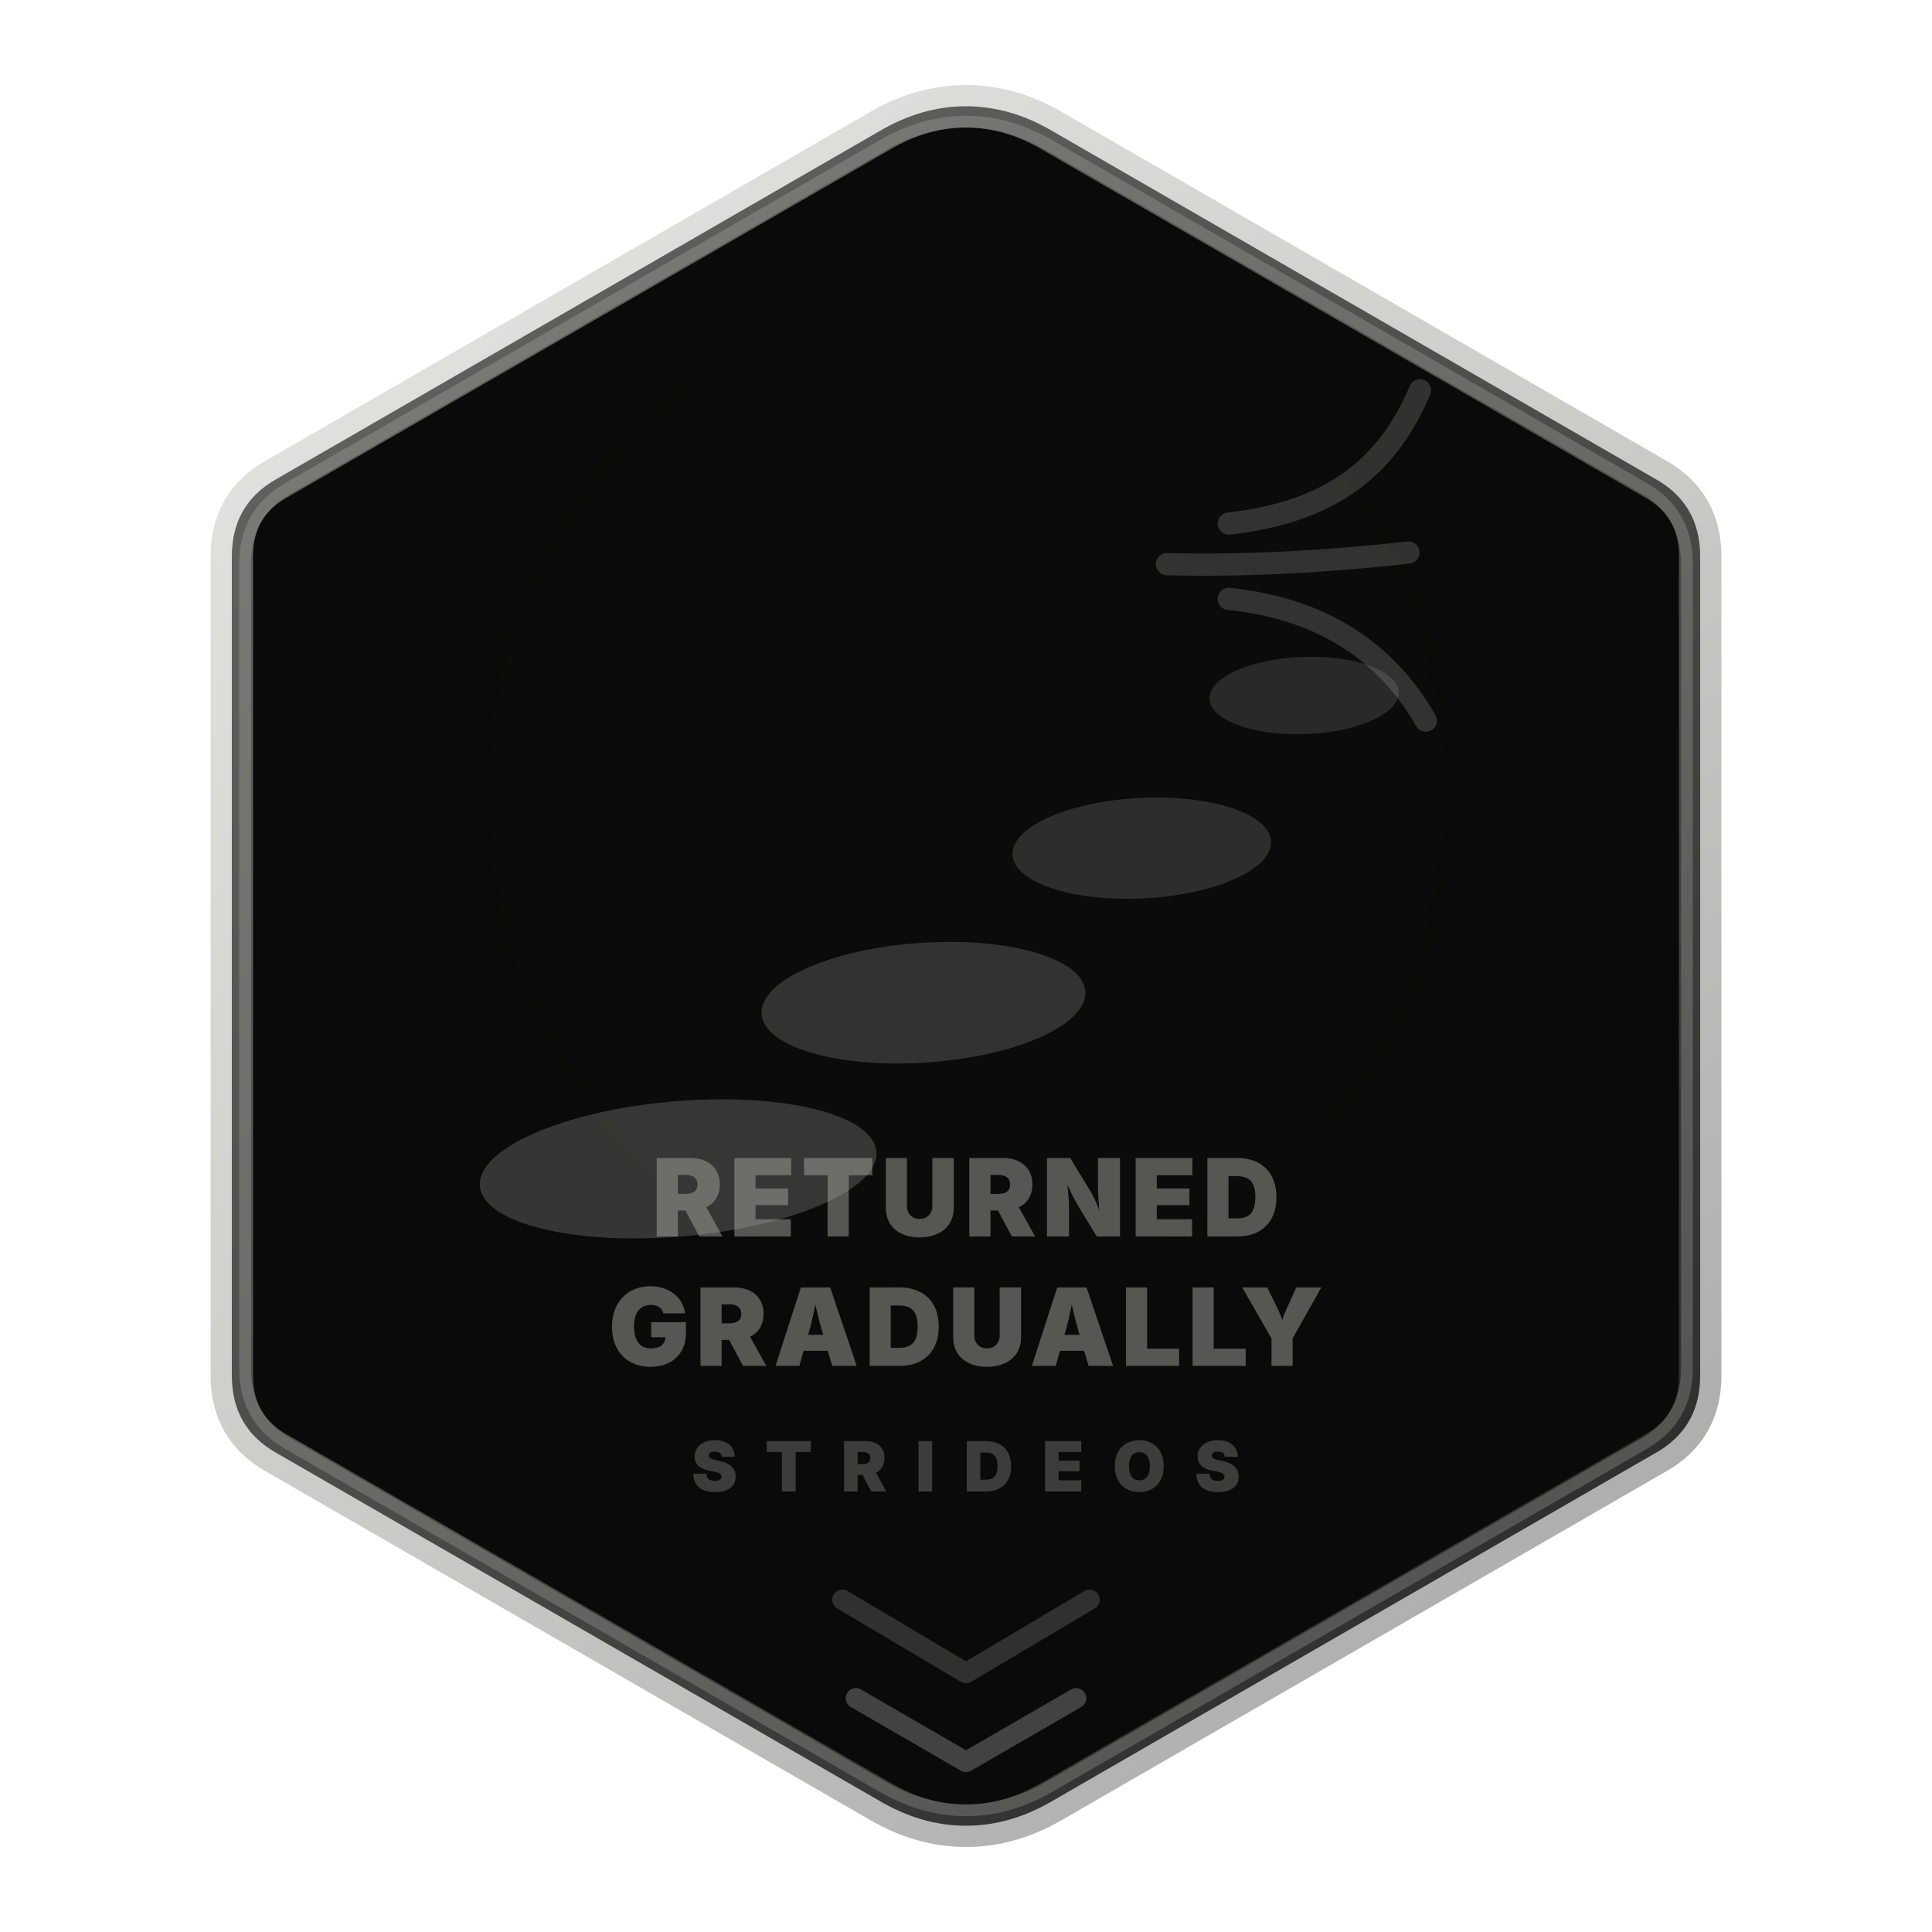
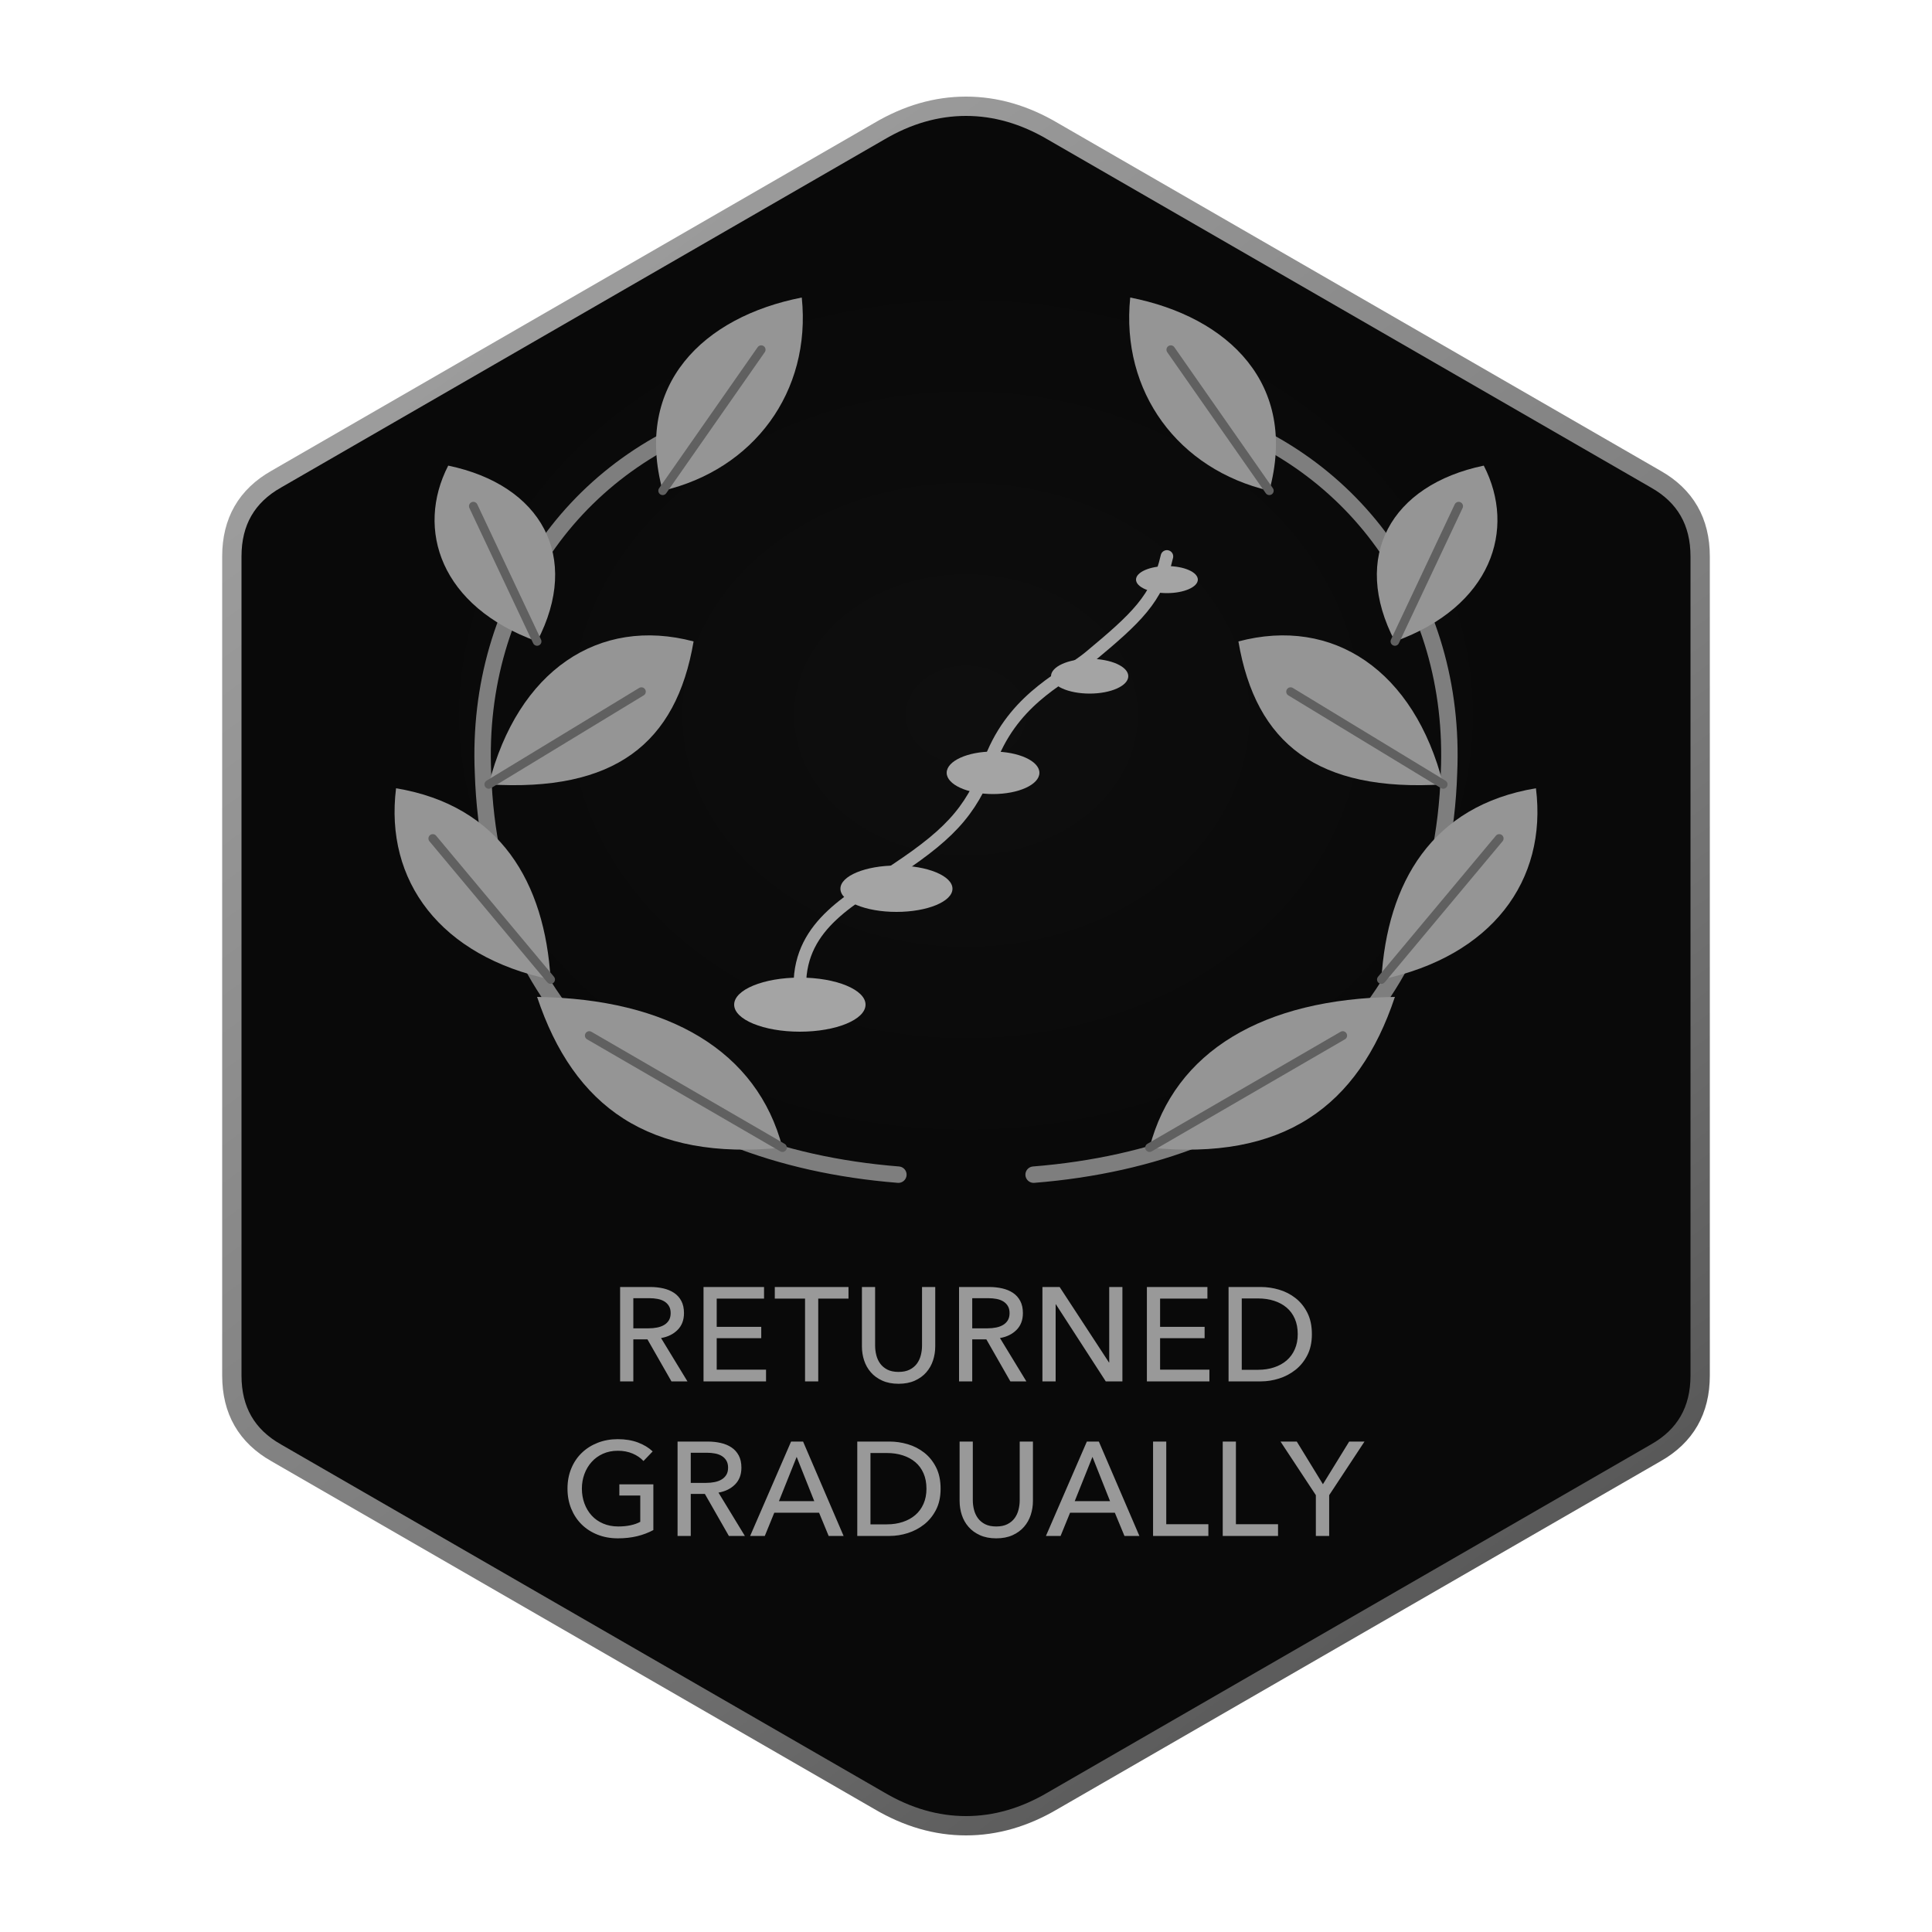
<svg xmlns="http://www.w3.org/2000/svg" width="100" height="100" viewBox="0 0 100 100" fill="none" role="img" aria-label="Returned Gradually achievement. Locked.">
  <defs>
-     <linearGradient id="recovery-returned-gradually-locked-edge" x1="14" y1="7" x2="86" y2="93" gradientUnits="userSpaceOnUse">
-       <stop offset="0" stop-color="#CACAC4" />
-       <stop offset="0.54" stop-color="#8E8E88" />
-       <stop offset="1" stop-color="#444541" />
+     <linearGradient id="recovery-returned-gradually-locked-recovery-returned-gradually-vines-locked-edge" x1="18" y1="7" x2="82" y2="94" gradientUnits="userSpaceOnUse">
+       <stop stop-color="#A4A4A4" />
+       <stop offset=".55" stop-color="#7E7E7E" />
+       <stop offset="1" stop-color="#4C4C4C" />
    </linearGradient>
-     <radialGradient id="recovery-returned-gradually-locked-glow" cx="0" cy="0" r="1" gradientUnits="userSpaceOnUse" gradientTransform="translate(50 41) rotate(90) scale(35 34)">
-       <stop offset="0" stop-color="#767670" stop-opacity="0.1" />
-       <stop offset="0.64" stop-color="#767670" stop-opacity="0.1" />
-       <stop offset="1" stop-color="#767670" stop-opacity="0" />
+     <radialGradient id="recovery-returned-gradually-locked-recovery-returned-gradually-vines-locked-ambient">
+       <stop stop-color="#7E7E7E" stop-opacity=".04" />
+       <stop offset="1" stop-color="#7E7E7E" stop-opacity="0" />
    </radialGradient>
  </defs>
-   <path d="M50 5.5 Q52.3 5.5 54.5 6.8 L85.7 24.8 Q88 26.1 88 28.8 L88 71.2 Q88 73.9 85.7 75.2 L54.5 93.2 Q52.3 94.5 50 94.5 Q47.7 94.5 45.5 93.2 L14.3 75.2 Q12 73.9 12 71.2 L12 28.8 Q12 26.1 14.3 24.8 L45.5 6.8 Q47.7 5.5 50 5.5 Z" fill="#090A09" fill-opacity="1" stroke="url(#recovery-returned-gradually-locked-edge)" stroke-width="2.2" stroke-linejoin="round" stroke-opacity="0.48" />
-   <path d="M50 5.5 Q52.3 5.5 54.5 6.8 L85.7 24.8 Q88 26.1 88 28.8 L88 71.2 Q88 73.9 85.7 75.2 L54.5 93.2 Q52.3 94.5 50 94.5 Q47.7 94.5 45.5 93.2 L14.3 75.2 Q12 73.9 12 71.2 L12 28.8 Q12 26.1 14.3 24.8 L45.5 6.8 Q47.7 5.5 50 5.5 Z" fill="none" stroke="#CACAC4" stroke-width="0.62" stroke-linejoin="round" stroke-opacity="0.24" transform="translate(0.9 0.9) scale(0.982)" />
-   <ellipse cx="50" cy="42" rx="31" ry="30" fill="url(#recovery-returned-gradually-locked-glow)" opacity="0.06" />
-   <g>
-     <ellipse cx="35.1" cy="60.5" rx="10.3" ry="3.5" fill="#8E8E88" fill-opacity="0.336" transform="rotate(-5 35.1 60.5)" />
-     <ellipse cx="47.8" cy="51.9" rx="8.4" ry="3.1" fill="#8E8E88" fill-opacity="0.302" transform="rotate(-4 47.8 51.9)" />
-     <ellipse cx="59.1" cy="43.9" rx="6.7" ry="2.6" fill="#8E8E88" fill-opacity="0.269" transform="rotate(-3 59.1 43.9)" />
-     <ellipse cx="67.5" cy="36" rx="4.9" ry="2" fill="#8E8E88" fill-opacity="0.235" transform="rotate(-2 67.5 36)" />
-     <path d="M63.6 27.1 C68.9 26.5 71.8 24.2 73.5 20.2 M63.6 31 C68.5 31.5 71.8 33.8 73.8 37.3 M60.4 29.2 C64.2 29.3 68.4 29.1 72.9 28.6" fill="none" stroke="#8E8E88" stroke-width="1.15" stroke-linecap="round" stroke-linejoin="round" stroke-opacity="0.302" />
+   <path data-frame="recovery-hexagon" d="M50 5.5 Q52.3 5.5 54.5 6.8 L85.7 24.8 Q88 26.1 88 28.8 L88 71.2 Q88 73.9 85.7 75.2 L54.5 93.2 Q52.3 94.5 50 94.5 Q47.7 94.5 45.5 93.2 L14.3 75.2 Q12 73.9 12 71.2 L12 28.8 Q12 26.1 14.3 24.8 L45.5 6.8 Q47.7 5.5 50 5.5 Z" fill="#090909" stroke="url(#recovery-returned-gradually-locked-recovery-returned-gradually-vines-locked-edge)" stroke-width="1" stroke-linejoin="round" />
+   <ellipse cx="50" cy="37" rx="29" ry="24" fill="url(#recovery-returned-gradually-locked-recovery-returned-gradually-vines-locked-ambient)" />
+   <g data-glyph="vine-wreath-gradual-stepping-stones" stroke-linecap="round" stroke-linejoin="round">
+     <g data-vine="left">
+       <path data-part="vine-stem" d="M46.5 60.8 C34 59.8 25.4 52.5 25 40 C24.6 31 30 23.5 38.5 21.2" fill="none" stroke="#7E7E7E" stroke-width=".85" />
+       <path data-part="vine-leaf" d="M40.5 59.4 C33.6 60.1 29.7 57.3 27.8 51.6 C34.6 51.7 39.2 54.4 40.5 59.4 Z" fill="#959595" />
+       <path data-part="vine-leaf" d="M28.5 50.7 C22.8 49.5 19.9 45.6 20.5 40.8 C25.9 41.7 28.2 45.7 28.5 50.7 Z" fill="#959595" />
+       <path data-part="vine-leaf" d="M25.3 40.6 C26.8 34.7 31 31.9 35.9 33.2 C35 38.5 31.8 41 25.3 40.6 Z" fill="#959595" />
+       <path data-part="vine-leaf" d="M27.8 33.2 C22.8 31.4 21.5 27.4 23.2 24.1 C28 25.1 30.1 28.8 27.8 33.2 Z" fill="#959595" />
+       <path data-part="vine-leaf" d="M34.3 25.4 C32.8 19.9 36.4 16.4 41.5 15.4 C42 20.3 39 24.3 34.3 25.4 Z" fill="#959595" />
+       <path data-part="vine-veins" d="M40.5 59.4 L30.5 53.6 M28.5 50.7 L22.4 43.4 M25.3 40.6 L33.2 35.8 M27.8 33.2 L24.5 26.2 M34.3 25.4 L39.4 18.1" fill="none" stroke="#606060" stroke-width=".45" />
+     </g>
+     <g data-vine="right" transform="translate(100 0) scale(-1 1)">
+       <path data-part="vine-stem" d="M46.5 60.8 C34 59.8 25.4 52.5 25 40 C24.6 31 30 23.5 38.5 21.2" fill="none" stroke="#7E7E7E" stroke-width=".85" />
+       <path data-part="vine-leaf" d="M40.5 59.4 C33.6 60.1 29.7 57.3 27.8 51.6 C34.6 51.7 39.2 54.4 40.5 59.4 Z" fill="#959595" />
+       <path data-part="vine-leaf" d="M28.5 50.7 C22.8 49.5 19.9 45.6 20.5 40.8 C25.9 41.7 28.2 45.7 28.5 50.7 Z" fill="#959595" />
+       <path data-part="vine-leaf" d="M25.3 40.6 C26.8 34.7 31 31.9 35.9 33.2 C35 38.5 31.8 41 25.3 40.6 Z" fill="#959595" />
+       <path data-part="vine-leaf" d="M27.8 33.2 C22.8 31.4 21.5 27.4 23.2 24.1 C28 25.1 30.1 28.8 27.8 33.2 Z" fill="#959595" />
+       <path data-part="vine-leaf" d="M34.3 25.4 C32.8 19.9 36.4 16.4 41.5 15.4 C42 20.3 39 24.3 34.3 25.4 Z" fill="#959595" />
+       <path data-part="vine-veins" d="M40.5 59.4 L30.5 53.6 M28.5 50.7 L22.4 43.4 M25.3 40.6 L33.2 35.8 M27.8 33.2 L24.5 26.2 M34.3 25.4 L39.4 18.1" fill="none" stroke="#606060" stroke-width=".45" />
+     </g>
+     <g data-center="gradual-stepping-stones" transform="translate(1.4 0)" stroke-linecap="round" stroke-linejoin="round">
+       <path d="M40 51 C40 47.8 42.8 46.5 45 45 C48 43 49 41.8 50 39 C51.3 36 53.8 35 55 34 C57.4 32 58.5 31 59 28.8" fill="none" stroke="#A4A4A4" stroke-width="0.65" />
+       <ellipse cx="40" cy="52" rx="3.4" ry="1.4" fill="#A4A4A4" />
+       <ellipse cx="45" cy="46" rx="2.9" ry="1.2" fill="#A4A4A4" />
+       <ellipse cx="50" cy="40" rx="2.4" ry="1.1" fill="#A4A4A4" />
+       <ellipse cx="55" cy="35" rx="2" ry="0.9" fill="#A4A4A4" />
+       <ellipse cx="59" cy="30" rx="1.6" ry="0.7" fill="#A4A4A4" />
+     </g>
  </g>
-   <text x="50" y="64" text-anchor="middle" font-family="'Avenir Next', Inter, Arial, sans-serif" font-size="5.6" font-weight="900" letter-spacing="0.28" fill="#A9A9A3" fill-opacity="0.48">RETURNED</text>
-   <text x="50" y="70.7" text-anchor="middle" font-family="'Avenir Next', Inter, Arial, sans-serif" font-size="5.6" font-weight="900" letter-spacing="0.28" fill="#A9A9A3" fill-opacity="0.48">GRADUALLY</text>
-   <text x="50" y="77.2" text-anchor="middle" font-family="'Avenir Next', Inter, Arial, sans-serif" font-size="3.6" font-weight="900" letter-spacing="1.45" fill="#A9A9A3" fill-opacity="0.32">STRIDEOS</text>
-   <path d="M43.6 82.8 L50 86.6 L56.4 82.8" fill="none" stroke="#8E8E88" stroke-width="1.05" stroke-linecap="round" stroke-linejoin="round" stroke-opacity="0.3" />
-   <path d="M44.3 87.9 L50 91.2 L55.7 87.9" fill="none" stroke="#CACAC4" stroke-width="1.05" stroke-linecap="round" stroke-linejoin="round" stroke-opacity="0.3" />
+   <path data-lettering="title1" data-text="RETURNED" d="M1.277 71.5H0.593V66.615H2.16Q2.512 66.615 2.829 66.687Q3.146 66.76 3.384 66.918Q3.623 67.077 3.761 67.336Q3.899 67.595 3.899 67.967Q3.899 68.505 3.567 68.837Q3.236 69.168 2.712 69.257L4.078 71.5H3.25L2.008 69.326H1.277ZM1.277 68.754H2.063Q2.305 68.754 2.512 68.712Q2.719 68.671 2.874 68.578Q3.029 68.485 3.119 68.336Q3.209 68.188 3.209 67.967Q3.209 67.746 3.119 67.598Q3.029 67.45 2.881 67.36Q2.732 67.27 2.532 67.232Q2.332 67.194 2.111 67.194H1.277ZM5.593 70.893H8.146V71.5H4.91V66.615H8.043V67.215H5.593V68.678H7.898V69.264H5.593ZM10.848 71.5H10.165V67.215H8.599V66.615H12.414V67.215H10.848ZM15.006 71.624Q14.523 71.624 14.164 71.462Q13.805 71.3 13.571 71.031Q13.336 70.762 13.222 70.413Q13.109 70.065 13.109 69.692V66.615H13.792V69.651Q13.792 69.899 13.854 70.144Q13.916 70.389 14.057 70.582Q14.199 70.775 14.43 70.893Q14.661 71.01 15.006 71.01Q15.344 71.01 15.579 70.893Q15.813 70.775 15.955 70.582Q16.096 70.389 16.158 70.144Q16.22 69.899 16.22 69.651V66.615H16.904V69.692Q16.904 70.065 16.79 70.413Q16.676 70.762 16.441 71.031Q16.207 71.3 15.848 71.462Q15.489 71.624 15.006 71.624ZM18.819 71.5H18.136V66.615H19.702Q20.054 66.615 20.371 66.687Q20.689 66.76 20.927 66.918Q21.165 67.077 21.303 67.336Q21.441 67.595 21.441 67.967Q21.441 68.505 21.11 68.837Q20.779 69.168 20.254 69.257L21.62 71.5H20.792L19.55 69.326H18.819ZM18.819 68.754H19.605Q19.847 68.754 20.054 68.712Q20.261 68.671 20.416 68.578Q20.572 68.485 20.661 68.336Q20.751 68.188 20.751 67.967Q20.751 67.746 20.661 67.598Q20.572 67.45 20.423 67.36Q20.275 67.27 20.075 67.232Q19.875 67.194 19.654 67.194H18.819ZM25.896 70.52H25.909V66.615H26.592V71.5H25.73L23.149 67.512H23.136V71.5H22.452V66.615H23.343ZM28.542 70.893H31.095V71.5H27.859V66.615H30.992V67.215H28.542V68.678H30.847V69.264H28.542ZM32.086 66.615H33.763Q34.232 66.615 34.701 66.753Q35.17 66.891 35.55 67.188Q35.929 67.484 36.164 67.947Q36.399 68.409 36.399 69.057Q36.399 69.685 36.164 70.144Q35.929 70.603 35.55 70.903Q35.17 71.203 34.701 71.352Q34.232 71.5 33.763 71.5H32.086ZM32.769 70.9H33.625Q34.066 70.9 34.442 70.775Q34.819 70.651 35.091 70.417Q35.364 70.182 35.515 69.837Q35.667 69.492 35.667 69.057Q35.667 68.602 35.515 68.257Q35.364 67.912 35.091 67.681Q34.819 67.45 34.442 67.329Q34.066 67.208 33.625 67.208H32.769Z" transform="translate(31.504 0)" fill="#999999" />
+   <path data-lettering="title2" data-text="GRADUALLY" d="M4.278 75.622Q4.057 75.381 3.716 75.236Q3.374 75.091 2.953 75.091Q2.525 75.091 2.18 75.246Q1.835 75.401 1.594 75.671Q1.352 75.94 1.221 76.295Q1.09 76.65 1.09 77.05Q1.09 77.458 1.221 77.816Q1.352 78.175 1.594 78.441Q1.835 78.707 2.187 78.858Q2.539 79.01 2.974 79.01Q3.319 79.01 3.609 78.948Q3.899 78.886 4.112 78.769V77.409H3.029V76.83H4.789V79.196Q4.402 79.403 3.947 79.514Q3.491 79.624 2.953 79.624Q2.381 79.624 1.901 79.434Q1.421 79.245 1.076 78.903Q0.731 78.562 0.538 78.089Q0.345 77.616 0.345 77.05Q0.345 76.478 0.542 76.005Q0.738 75.532 1.087 75.198Q1.435 74.863 1.911 74.677Q2.387 74.491 2.946 74.491Q3.533 74.491 3.992 74.663Q4.451 74.836 4.754 75.125ZM6.725 79.5H6.042V74.615H7.608Q7.96 74.615 8.277 74.687Q8.595 74.76 8.833 74.918Q9.071 75.077 9.209 75.336Q9.347 75.595 9.347 75.967Q9.347 76.505 9.016 76.837Q8.684 77.168 8.16 77.257L9.526 79.5H8.698L7.456 77.326H6.725ZM6.725 76.754H7.511Q7.753 76.754 7.96 76.712Q8.167 76.671 8.322 76.578Q8.477 76.485 8.567 76.336Q8.657 76.188 8.657 75.967Q8.657 75.746 8.567 75.598Q8.477 75.45 8.329 75.36Q8.181 75.27 7.981 75.232Q7.78 75.194 7.56 75.194H6.725ZM10.558 79.5H9.799L11.918 74.615H12.539L14.636 79.5H13.863L13.367 78.299H11.048ZM11.29 77.699H13.118L12.207 75.408ZM15.344 74.615H17.021Q17.49 74.615 17.959 74.753Q18.428 74.891 18.808 75.188Q19.187 75.484 19.422 75.947Q19.657 76.409 19.657 77.057Q19.657 77.685 19.422 78.144Q19.187 78.603 18.808 78.903Q18.428 79.203 17.959 79.352Q17.49 79.5 17.021 79.5H15.344ZM16.027 78.9H16.883Q17.324 78.9 17.7 78.775Q18.077 78.651 18.349 78.417Q18.622 78.182 18.773 77.837Q18.925 77.492 18.925 77.057Q18.925 76.602 18.773 76.257Q18.622 75.912 18.349 75.681Q18.077 75.45 17.7 75.329Q17.324 75.208 16.883 75.208H16.027ZM22.538 79.624Q22.055 79.624 21.696 79.462Q21.337 79.3 21.103 79.031Q20.868 78.762 20.754 78.413Q20.641 78.065 20.641 77.692V74.615H21.324V77.651Q21.324 77.899 21.386 78.144Q21.448 78.389 21.589 78.582Q21.731 78.775 21.962 78.893Q22.193 79.01 22.538 79.01Q22.876 79.01 23.111 78.893Q23.345 78.775 23.487 78.582Q23.628 78.389 23.69 78.144Q23.752 77.899 23.752 77.651V74.615H24.436V77.692Q24.436 78.065 24.322 78.413Q24.208 78.762 23.973 79.031Q23.739 79.3 23.38 79.462Q23.021 79.624 22.538 79.624ZM25.868 79.5H25.109L27.227 74.615H27.848L29.946 79.5H29.173L28.676 78.299H26.358ZM26.599 77.699H28.428L27.517 75.408ZM31.337 78.893H33.517V79.5H30.654V74.615H31.337ZM34.943 78.893H37.123V79.5H34.26V74.615H34.943ZM39.77 79.5H39.08V77.389L37.251 74.615H38.093L39.446 76.823L40.805 74.615H41.598L39.77 77.389Z" transform="translate(29.0283 0)" fill="#999999" />
</svg>
